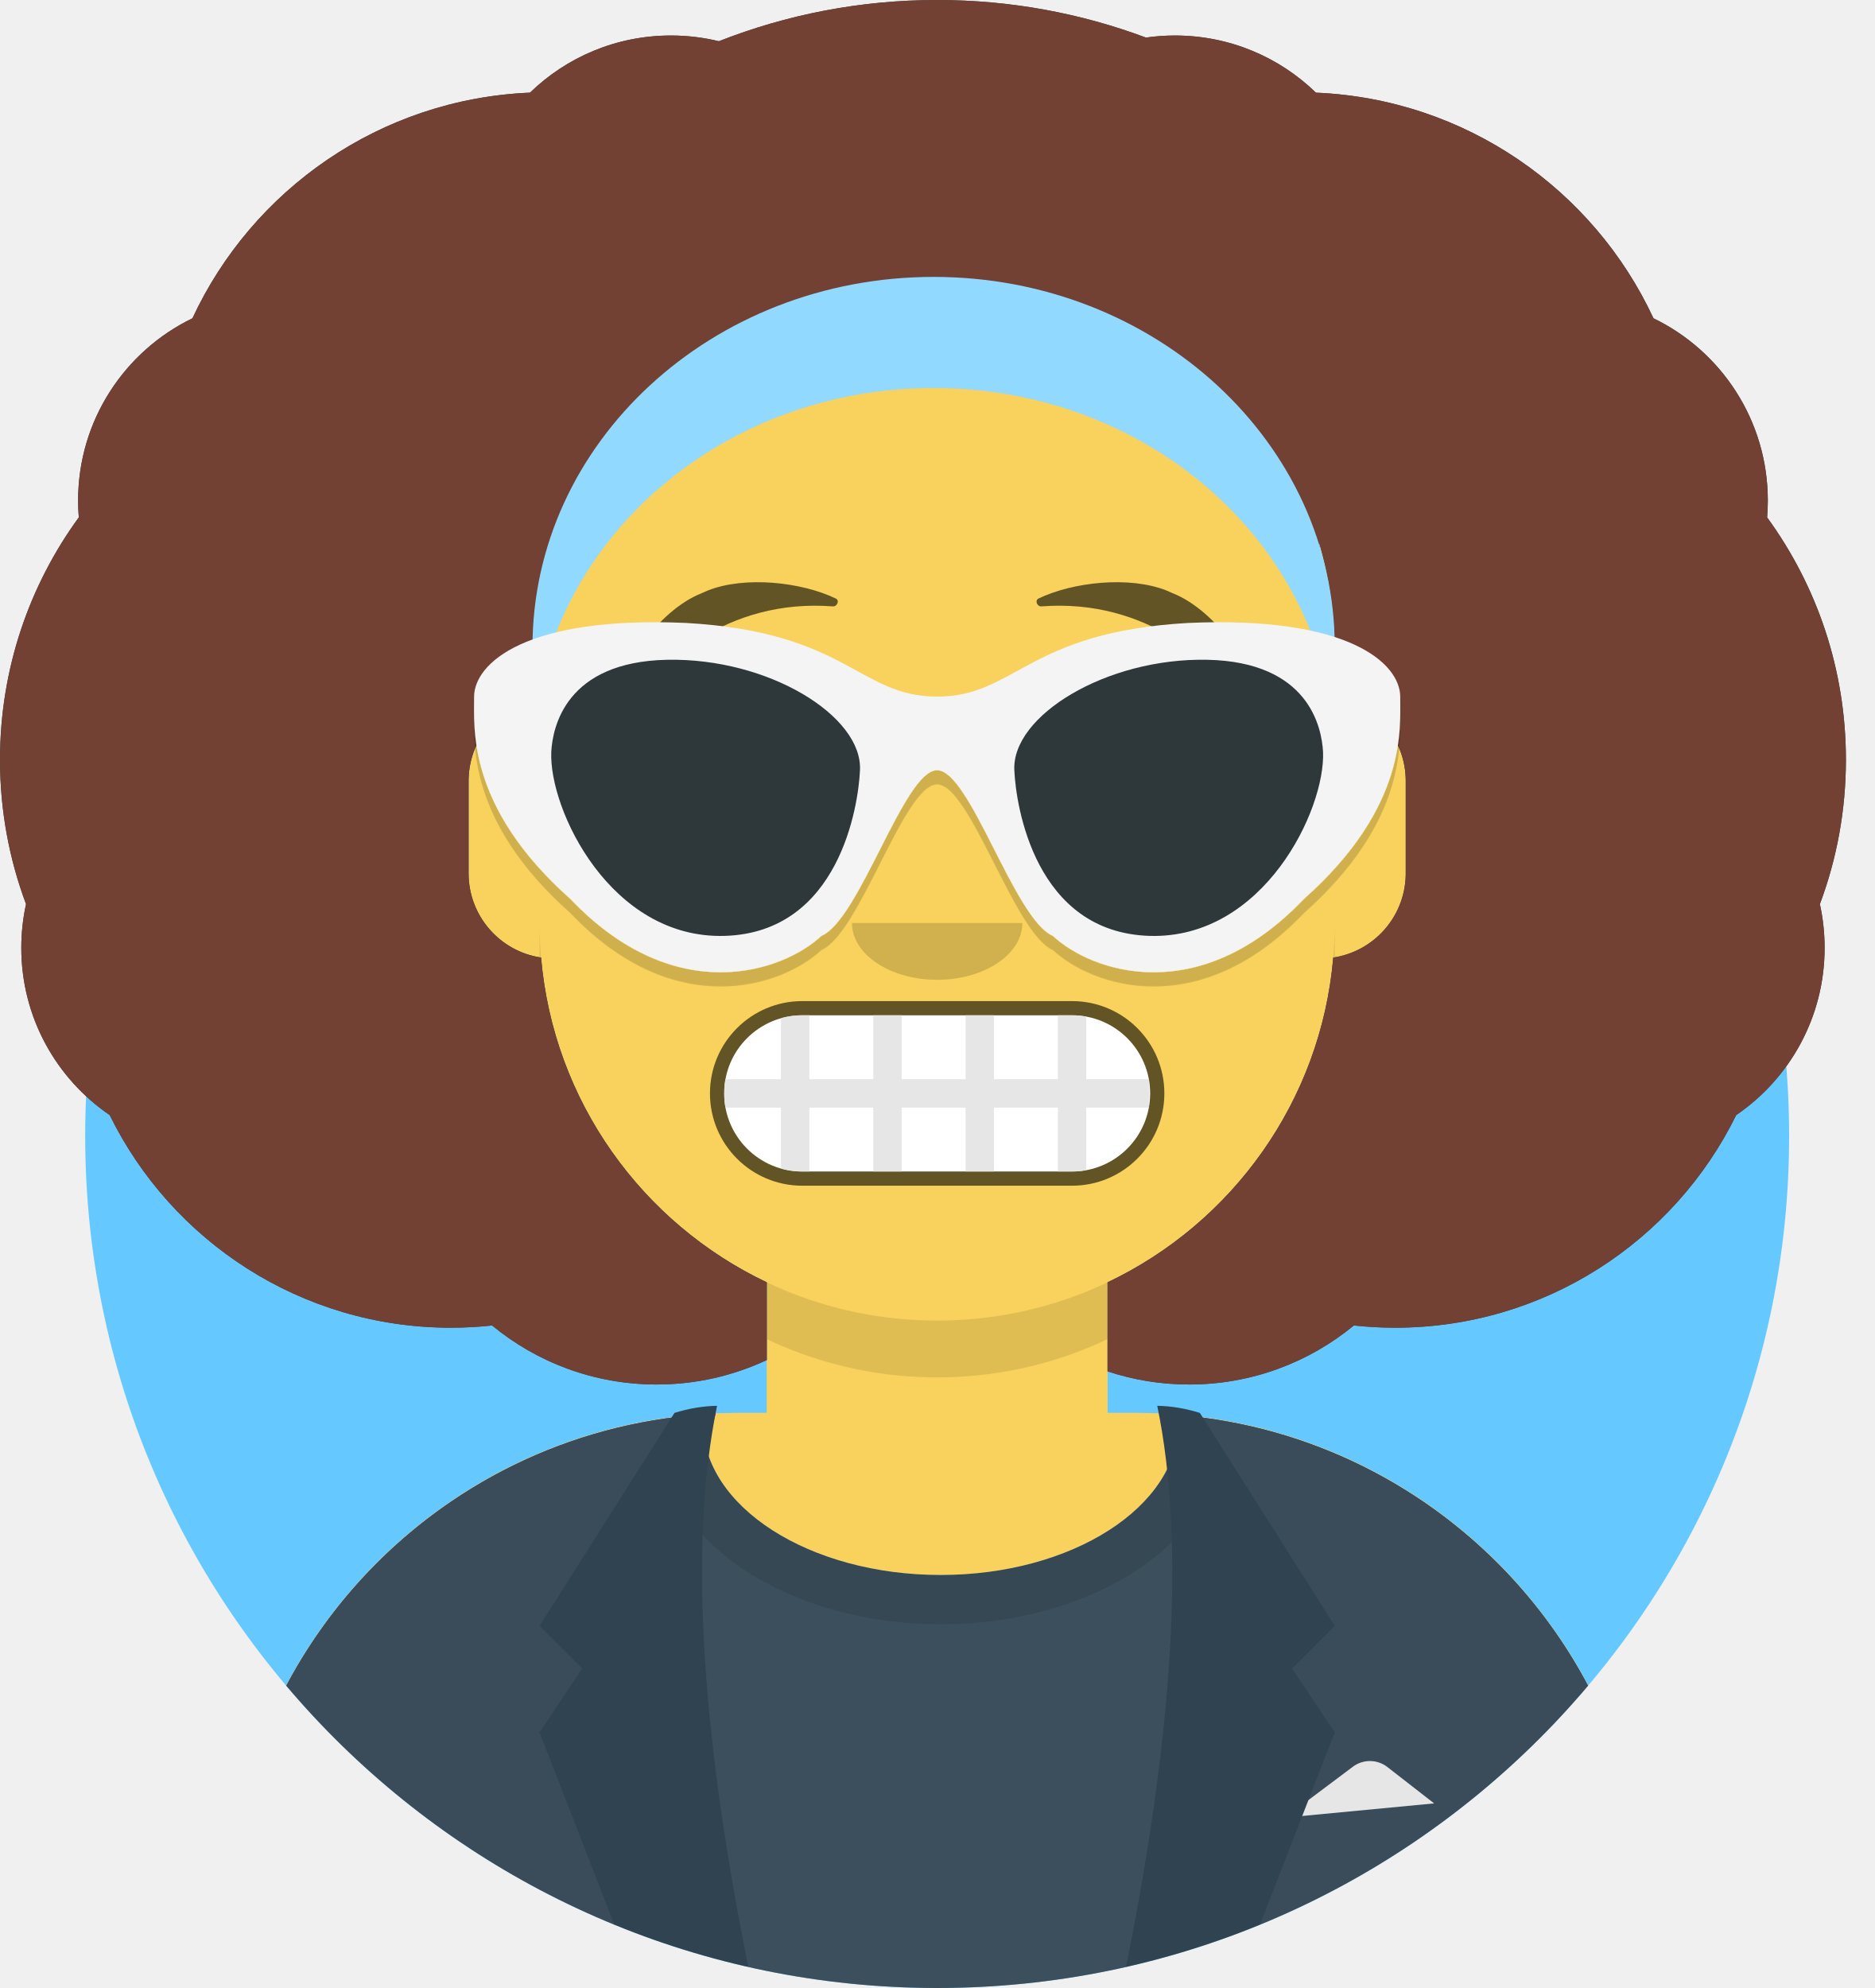
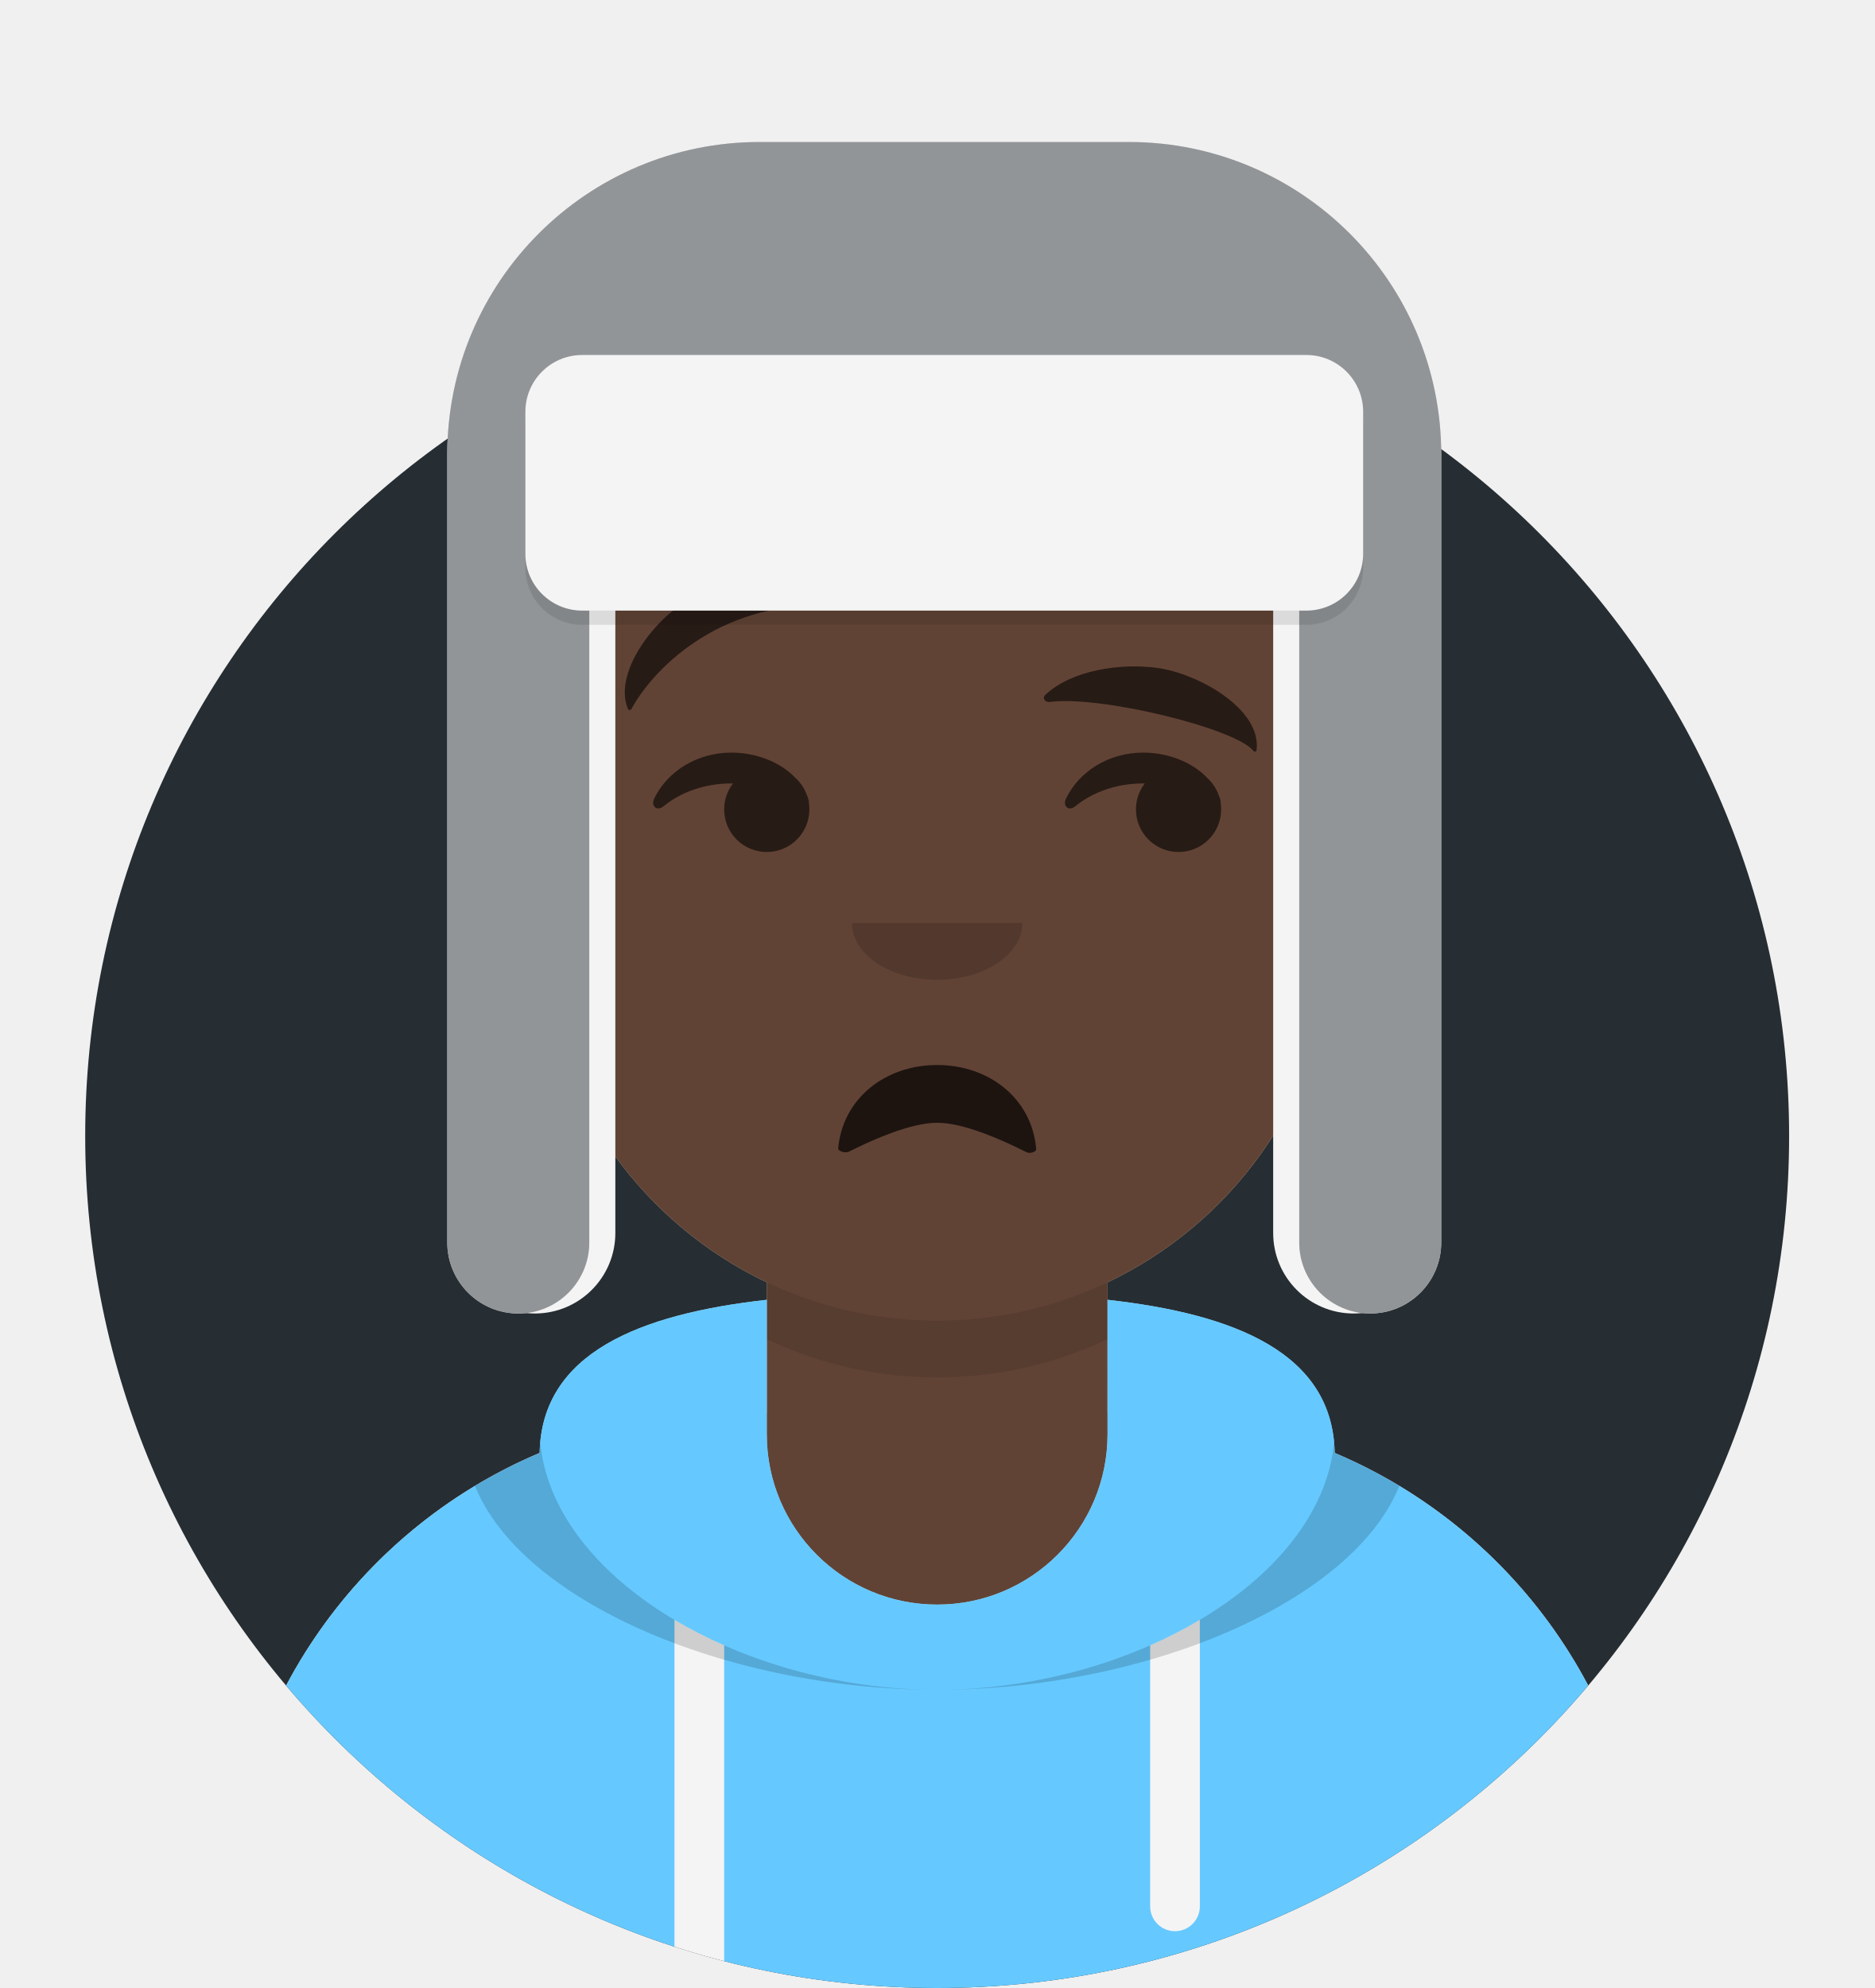
<svg xmlns="http://www.w3.org/2000/svg" xmlns:xlink="http://www.w3.org/1999/xlink" width="264px" height="280px" viewBox="0 0 264 280" version="1.1">
  <defs>
    <circle id="circle_path-1" cx="120" cy="120" r="120" />
    <path d="M-3.19744231e-14,160 L-3.19744231e-14,-1.42108547e-14 L264,-1.42108547e-14 L264,160 L252,160 C252,226.274 198.274,280 132,280 C65.726,280 12,226.274 12,160 L12,160 L-3.19744231e-14,160 Z" id="circle_path-3" />
    <path d="M100,0 C130.928,-5.68137151e-15 156,25.072 156,56 L156.001,62.166 C161.676,63.119 166,68.054 166,74 L166,88 C166,94.052 161.519,99.058 155.694,99.881 C153.628,119.686 141.238,136.422 124.001,144.61 L124,163 L128,163 C167.765,163 200,195.235 200,235 L200,244 L0,244 L0,235 C-4.86974701e-15,195.235 32.235,163 72,163 L76,163 L76,144.611 C58.763,136.422 46.372,119.687 44.305,99.881 C38.481,99.058 34,94.052 34,88 L34,74 C34,68.054 38.325,63.118 44,62.166 L44,56 C44,25.072 69.072,5.68137151e-15 100,0 Z" id="circle_path-5" />
    <path d="M83,36.348 C83,52.629 105.162,65.828 132.5,65.828 C159.838,65.828 182,52.629 182,36.348 C182,34.985 181.845,33.645 181.544,32.331 C210.784,41.488 232,68.792 232,101.052 L232,110 L32,110 L32,101.052 C32,68.397 53.739,40.82 83.534,32.002 C83.182,33.421 83,34.871 83,36.348 Z" id="circle_path-7" />
    <rect id="circle_path-9" x="0" y="0" width="264" height="280" />
    <path d="M74,0 C114.869,0 148,33.131 148,74 L148,84.148 L148,197.608 C135.525,187.237 119.491,181 102,181 L102,181 L98,181 L98,162.611 C115.531,154.283 128.048,137.115 129.791,116.867 C135.569,116.002 140,111.019 140,105 L140,105 L140,92 C140,87.354 137.359,83.324 133.497,81.33 C132.724,81.05 131.952,80.748 131.181,80.426 C130.795,80.32 130.401,80.233 130,80.166 L130,80.166 L130,79.917 C117.224,74.234 104.878,63.071 96.11,47.885 C93.175,42.801 90.831,37.595 89.066,32.397 C80.431,42.941 67.745,53.602 52.342,62.495 C42.778,68.017 33.147,72.291 24,75.266 L24,137.247 C29.602,148.318 38.773,157.278 50,162.611 L50,162.611 L50,181 L46,181 C38.327,181 30.935,182.2 24,184.423 L24,230 C24,244.106 13.569,255.776 0,257.716 L0,74 C0,33.131 33.131,0 74,0 Z" id="circle_path-11" />
  </defs>
  <g id="circle_Avataaar/Circle" stroke="none" stroke-width="1" fill="none" fill-rule="evenodd">
    <g id="circle_Circle" transform="translate(12, 40)">
      <mask id="circle_mask-2" fill="white">
        <use xlink:href="#circle_path-1" />
      </mask>
-       <use id="circle_Background-Color" fill="#65C9FF" xlink:href="#circle_path-1" />
+       <use id="circle_Background-Color" fill="#262E33" xlink:href="#circle_path-1" />
      <g id="circle_Fabric-Color" mask="url(#circle_mask-2)" fill="">
        <rect id="circle_🖍Color" x="0" y="0" width="240" height="240" />
      </g>
    </g>
    <mask id="circle_mask-4" fill="white">
      <use xlink:href="#circle_path-3" />
    </mask>
    <g id="circle_Mask" />
    <g id="circle_Avataaar" mask="url(#circle_mask-4)">
      <g id="circle_Body" transform="translate(32, 36)">
        <mask id="circle_mask-6" fill="white">
          <use xlink:href="#circle_path-5" />
        </mask>
        <use fill="#D0C6AC" xlink:href="#circle_path-5" />
-         <g id="circle_Skin-Color" mask="url(#circle_mask-6)" fill="#F8D25C">
+         <g id="circle_Skin-Color" mask="url(#circle_mask-6)" fill="#614335">
          <g transform="translate(-32, 0)" id="circle_Color">
            <rect x="0" y="0" width="264" height="244" />
          </g>
        </g>
        <path d="M44,94 C44,124.928 69.072,150 100,150 C130.928,150 156,124.928 156,94 L156,94 L156,102 C156,132.928 130.928,158 100,158 C69.072,158 44,132.928 44,102 Z" id="circle_Neck-Shadow" fill-opacity="0.1" fill="#000000" mask="url(#circle_mask-6)" />
      </g>
      <g id="circle_Clothing" transform="translate(0, 170)">
        <defs>
-           <path d="M67,1.348 C67,13.211 81.998,22.828 100.5,22.828 C119.002,22.828 134,13.211 134,1.348 C134,0.995 133.987,0.644 133.96,0.295 C170.936,3.325 200,34.294 200,72.052 L200,81 L0,81 L0,72.052 C-4.66584974e-15,33.952 29.593,2.764 67.047,0.219 C67.015,0.595 67,0.97 67,1.348 Z" id="blazer_shirt_path-1" />
+           <path d="M187.997,34.742 L187.995,34.645 C213.853,45.567 232,71.164 232,100.999 L232,110 L32,110 L32,100.999 C32,71.164 50.147,45.567 76.006,34.644 C76.282,20.552 90.082,15.076 108,13.071 L108,32 C108,45.255 118.745,56 132,56 C145.255,56 156,45.255 156,32 L156,32 L156.001,13.071 C173.96,15.081 187.783,20.577 187.997,34.742 Z" id="hoodie_path-1" />
        </defs>
-         <g id="blazer_shirt_Clothing/Blazer-+-Shirt" stroke="none" stroke-width="1" fill="none" fill-rule="evenodd">
-           <g id="blazer_shirt_Shirt" transform="translate(32, 29)">
-             <mask id="blazer_shirt_mask-2" fill="white">
-               <use xlink:href="#blazer_shirt_path-1" />
-             </mask>
-             <use id="blazer_shirt_Clothes" fill="#E6E6E6" xlink:href="#blazer_shirt_path-1" />
-             <g id="blazer_shirt_Fabric-Color" mask="url(#blazer_shirt_mask-2)" fill="#3C4F5C">
-               <g transform="translate(-32, -29)" id="blazer_shirt_🖍Color">
-                 <rect x="0" y="0" width="264" height="110" />
-               </g>
-             </g>
-             <g id="blazer_shirt_Shadowy" opacity="0.6" mask="url(#blazer_shirt_mask-2)" fill="#000000" fill-opacity="0.16">
-               <g transform="translate(60, -25)" id="blazer_shirt_Hola-👋🏼">
-                 <ellipse cx="40.5" cy="27.848" rx="39.635" ry="26.914" />
-               </g>
-             </g>
+         <g id="hoodie_Clothing/Hoodie" stroke="none" stroke-width="1" fill="none" fill-rule="evenodd">
+           <mask id="hoodie_mask-2" fill="white">
+             <use xlink:href="#hoodie_path-1" />
+           </mask>
+           <use id="hoodie_Hoodie" fill="#B7C1DB" xlink:href="#hoodie_path-1" />
+           <g id="hoodie_Fabric-Color" mask="url(#hoodie_mask-2)" fill="#65C9FF">
+             <rect id="hoodie_🖍Color" x="0" y="0" width="264" height="110" />
          </g>
-           <g id="blazer_shirt_Blazer" transform="translate(32, 28)">
-             <path d="M64,40.5 C64,55.709 65.961,69.921 69.362,82.001 L0,82 L0,73.052 C-4.73779789e-15,34.365 30.512,2.804 68.785,1.122 C65.74,12.731 64,26.173 64,40.5 Z M200,73.052 L200,82 L131.638,82.001 C135.039,69.921 137,55.709 137,40.5 C137,26.194 135.265,12.771 132.229,1.174 C170.025,3.363 200,34.707 200,73.052 Z" id="blazer_shirt_Saco" fill="#3A4C5A" />
-             <path d="M149,58 L158.556,50.833 C159.999,49.751 161.988,49.768 163.412,50.876 L170,56 L170,56 L149,58 Z" id="blazer_shirt_Pocket-hanky" fill="#E6E6E6" />
-             <path d="M69,0 C65,19.333 66.667,46.667 74,82 L58,82 L44,46 L50,37 L44,31 L63,1 C65.028,0.369 67.028,0.036 69,0 Z" id="blazer_shirt_Wing" fill="#2F4351" />
-             <path d="M151,0 C147,19.333 148.667,46.667 156,82 L140,82 L126,46 L132,37 L126,31 L145,1 C147.028,0.369 149.028,0.036 151,0 Z" id="blazer_shirt_Wing" fill="#2F4351" transform="translate(141, 41) scale(-1, 1) translate(-141, -41) " />
-           </g>
+           <path d="M102,61.739 L102,110 L95,110 L94.999,58.15 C97.203,59.46 99.546,60.661 102,61.739 Z M169.001,58.149 L169,98.5 C169,100.433 167.433,102 165.5,102 C163.567,102 162,100.433 162,98.5 L162.001,61.738 C164.455,60.66 166.798,59.459 169.001,58.149 Z" id="hoodie_Straps" fill="#F4F4F4" mask="url(#hoodie_mask-2)" />
+           <path d="M132,68 L130.996,67.995 C97.88,67.68 65.5,51.823 65.5,32.308 C65.5,21.243 75.909,15.571 90.959,12.725 C81.875,16.075 76,21.706 76,31.077 C76,51.469 103.821,68 132,68 Z M132,68 C160.179,68 188,51.469 188,31.077 C188,21.706 182.125,16.075 173.041,12.725 C188.091,15.571 198.5,21.243 198.5,32.308 C198.5,52.02 165.462,68 132,68 L132,68 Z" id="hoodie_Shadow" fill-opacity="0.16" fill="#000000" mask="url(#hoodie_mask-2)" />
        </g>
      </g>
      <g id="circle_Face" transform="translate(76, 82)" fill="#000000">
        <g id="circle_Mouth" transform="translate(2, 52)">
-           <defs>
-             <rect id="grimace_path-1" x="24" y="9" width="60" height="22" rx="11" />
-           </defs>
-           <g id="grimace_Mouth/Grimace" stroke="none" stroke-width="1" fill="none" fill-rule="evenodd">
-             <rect id="grimace_Mouth" fill-opacity="0.6" fill="#000000" x="22" y="7" width="64" height="26" rx="13" />
-             <mask id="grimace_mask-2" fill="white">
-               <use xlink:href="#grimace_path-1" />
-             </mask>
-             <use id="grimace_Mouth" fill="#FFFFFF" xlink:href="#grimace_path-1" />
-             <path d="M36,6 L35.999,17.999 L44.999,17.999 L45,6 L49,6 L48.999,17.999 L57.999,17.999 L58,6 L62,6 L61.999,17.999 L70.999,17.999 L71,6 L75,6 L74.999,17.999 L83.867,18 L83.867,22 L74.999,21.999 L75,34 L71,34 L70.999,21.999 L61.999,21.999 L62,34 L58,34 L57.999,21.999 L48.999,21.999 L49,34 L45,34 L44.999,21.999 L35.999,21.999 L36,34 L32,34 L31.999,21.999 L24,22 L24,18 L31.999,17.999 L32,6 L36,6 Z" id="grimace_Grimace-Teeth" fill="#E6E6E6" mask="url(#grimace_mask-2)" />
+           <g id="sad_Mouth/Sad" stroke="none" stroke-width="1" fill="none" fill-rule="evenodd" fill-opacity="0.7">
+             <path d="M40.058,16.654 C40.708,23.683 46.702,28.377 54,28.377 C61.342,28.377 67.363,23.627 67.953,16.529 C67.984,16.151 67.077,15.853 66.629,16.077 C61.09,18.85 56.881,20.237 54,20.237 C51.156,20.237 47.007,18.88 41.554,16.168 C41.047,15.916 40.02,16.236 40.058,16.654 Z" id="sad_Mouth" fill="#000000" transform="translate(54.00536, 22.18841) scale(1, -1) translate(-54.00536, -22.18841) " />
          </g>
        </g>
        <g id="circle_Nose" transform="translate(28, 40)" fill-opacity="0.16">
          <g id="default_Nose/Default" stroke="none" stroke-width="1" fill="none" fill-rule="evenodd" fill-opacity="0.16">
            <path d="M16,8 C16,12.418 21.373,16 28,16 L28,16 C34.627,16 40,12.418 40,8" id="default_Nose" fill="#000000" />
          </g>
        </g>
        <g id="circle_Eyes" transform="translate(0, 8)">
-           <g id="closed_Eyes/Closed-😌" stroke="none" stroke-width="1" fill="none" fill-rule="evenodd" fill-opacity="0.6">
-             <path d="M16.16,32.447 C18.007,28.649 22.164,26 26.998,26 C31.814,26 35.959,28.63 37.815,32.407 C38.367,33.529 37.582,34.447 36.791,33.767 C34.34,31.66 30.859,30.344 26.998,30.344 C23.257,30.344 19.874,31.579 17.438,33.572 C16.547,34.3 15.62,33.558 16.16,32.447 Z" id="closed_Closed-Eye" fill="#000000" transform="translate(27, 30) scale(1, -1) translate(-27, -30) " />
-             <path d="M74.16,32.447 C76.007,28.649 80.164,26 84.998,26 C89.814,26 93.959,28.63 95.815,32.407 C96.367,33.529 95.582,34.447 94.791,33.767 C92.34,31.66 88.859,30.344 84.998,30.344 C81.257,30.344 77.874,31.579 75.438,33.572 C74.547,34.3 73.62,33.558 74.16,32.447 Z" id="closed_Closed-Eye" fill="#000000" transform="translate(85, 30) scale(1, -1) translate(-85, -30) " />
+           <g id="side_Eyes/Side-😒" stroke="none" stroke-width="1" fill="none" fill-rule="evenodd" fill-opacity="0.6">
+             <path d="M26.998,16 C30.502,16 33.891,17.314 36.018,19.543 C36.764,20.217 37.341,21.076 37.676,22.049 C37.726,22.166 37.772,22.286 37.815,22.407 C37.909,22.67 37.947,22.92 37.94,23.142 C37.979,23.422 38,23.708 38,24 C38,27.314 35.314,30 32,30 C28.686,30 26,27.314 26,24 C26,22.625 26.463,21.358 27.241,20.346 C27.16,20.344 27.079,20.344 26.998,20.344 C23.257,20.344 19.874,21.579 17.438,23.572 C16.547,24.3 15.62,23.558 16.16,22.447 C18.007,18.649 22.164,16 26.998,16 Z" id="side_Eye" fill="#000000" />
+             <path d="M84.998,16 C88.502,16 91.891,17.314 94.018,19.543 C94.764,20.217 95.341,21.076 95.676,22.049 C95.726,22.166 95.772,22.286 95.815,22.407 C95.909,22.67 95.947,22.92 95.94,23.142 C95.979,23.422 96,23.708 96,24 C96,27.314 93.314,30 90,30 C86.686,30 84,27.314 84,24 C84,22.625 84.463,21.358 85.241,20.346 C85.16,20.344 85.079,20.344 84.998,20.344 C81.257,20.344 77.874,21.579 75.438,23.572 C74.547,24.3 73.62,23.558 74.16,22.447 C76.007,18.649 80.164,16 84.998,16 Z" id="side_Eye" fill="#000000" />
          </g>
        </g>
        <g id="circle_Eyebrow" fill-opacity="0.6">
-           <g id="raised_excited_natural_Eyebrow/Natural/Raised-Excited-Natural" stroke="none" stroke-width="1" fill="none" fill-rule="evenodd" fill-opacity="0.6">
-             <path d="M22.766,1.578 L23.677,1.176 C28.919,-0.905 36.865,-0.033 41.723,2.299 C42.29,2.571 41.902,3.452 41.321,3.407 C26.402,2.256 16.358,11.553 12.946,17.847 C12.845,18.034 12.539,18.055 12.464,17.881 C10.156,12.562 16.913,3.896 22.766,1.578 Z" id="raised_excited_natural_Eye-Browse-Reddit" fill="#000000" />
-             <path d="M80.766,1.578 L81.677,1.176 C86.919,-0.905 94.865,-0.033 99.723,2.299 C100.29,2.571 99.902,3.452 99.321,3.407 C84.402,2.256 74.358,11.553 70.946,17.847 C70.845,18.034 70.539,18.055 70.464,17.881 C68.156,12.562 74.913,3.896 80.766,1.578 Z" id="raised_excited_natural_Eye-Browse-Reddit" fill="#000000" transform="translate(85, 9) scale(-1, 1) translate(-85, -9) " />
+           <g id="up_down_natural_Eyebrow/Natural/Up-Down-Natural" stroke="none" stroke-width="1" fill="none" fill-rule="evenodd" fill-opacity="0.6">
+             <path d="M22.766,1.578 L23.677,1.176 C28.919,-0.905 36.865,-0.033 41.723,2.299 C42.29,2.571 41.902,3.452 41.321,3.407 C26.402,2.256 16.358,11.553 12.946,17.847 C12.845,18.034 12.539,18.055 12.464,17.881 C10.156,12.562 16.913,3.896 22.766,1.578 Z" id="up_down_natural_Eye-Browse-Reddit" fill="#000000" />
+             <path d="M86.535,12.025 C92.342,12.293 101.73,16.512 101.488,22.368 C101.48,22.56 101.199,22.644 101.061,22.497 C98.306,19.537 78.746,16.547 71.856,18.132 C71.226,18.277 70.747,17.655 71.146,17.206 C74.568,13.357 81.333,11.779 86.535,12.025 Z" id="up_down_natural_Eyebrow" fill="#000000" transform="translate(86.24651, 17.28591) rotate(5) translate(-86.24651, -17.28591) " />
          </g>
        </g>
      </g>
      <g id="circle_Top">
        <defs>
-           <path d="M133,0 C143.346,0 153.255,1.87 162.408,5.292 C163.744,5.099 165.11,5 166.5,5 C174.218,5 181.22,8.068 186.352,13.051 C207.444,13.937 225.464,26.702 233.896,44.83 C243.426,49.44 250,59.202 250,70.5 C250,71.299 249.967,72.091 249.903,72.874 C256.882,82.449 261,94.244 261,107 C261,114.157 259.704,121.012 257.333,127.342 C257.77,129.324 258,131.385 258,133.5 C258,143.289 253.065,151.926 245.546,157.057 C236.836,174.793 218.593,187 197.5,187 C195.537,187 193.599,186.894 191.691,186.688 C185.386,191.881 177.307,195 168.5,195 C164.482,195 160.616,194.351 157,193.152 L157.001,180.61 C174.531,172.282 187.048,155.114 188.791,134.867 C194.471,134.017 198.849,129.186 198.996,123.305 L199,123 L199,110 C199,104.054 194.676,99.119 189.001,98.166 L189,92 C189,86.562 188.225,81.305 186.779,76.334 L188.153,89.195 L176.813,65.195 L131.677,45.671 L101.563,56.228 L80.065,76.419 L80.019,73.816 C78.157,79.24 77.105,85.041 77.008,91.074 L77,92 L77,98.166 C71.422,99.102 67.149,103.886 67.004,109.695 L67,110 L67,123 C67,129.019 71.431,134.003 77.209,134.867 C78.952,155.115 91.47,172.284 109.001,180.611 L109.001,191.554 C104.296,193.765 99.042,195 93.5,195 C84.693,195 76.615,191.881 70.31,186.688 C68.401,186.894 66.463,187 64.5,187 C43.407,187 25.164,174.793 16.452,157.058 C8.935,151.926 4,143.289 4,133.5 C4,131.385 4.23,129.324 4.667,127.34 C2.296,121.012 1,114.157 1,107 C1,94.244 5.118,82.449 12.098,72.873 C12.033,72.091 12,71.299 12,70.5 C12,59.202 18.574,49.44 28.105,44.829 C36.536,26.702 54.556,13.937 75.648,13.049 C80.78,8.068 87.782,5 95.5,5 C97.827,5 100.09,5.279 102.255,5.805 C111.776,2.058 122.148,0 133,0 Z" id="fro_band_path-1" />
+           <path d="M96,0 C120.301,-4.46393476e-15 140,19.699 140,44 L140,54 L140,155 C140,160.523 135.523,165 130,165 C124.477,165 120,160.523 120,155 L120,54 L20,54 L20,155 C20,160.523 15.523,165 10,165 C4.477,165 6.76353751e-16,160.523 0,155 L0,44 C-2.9759565e-15,19.699 19.699,4.46393476e-15 44,0 L96,0 Z" id="winter_hat_1_path-1" />
+           <rect id="winter_hat_1_path-3" x="74" y="50" width="118" height="36" rx="8" />
+           <filter x="-0.8%" y="-2.8%" width="101.7%" height="111.1%" filterUnits="objectBoundingBox" id="winter_hat_1_filter-4">
+             <feOffset dx="0" dy="2" in="SourceAlpha" result="shadowOffsetOuter1" />
+             <feColorMatrix values="0 0 0 0 0   0 0 0 0 0   0 0 0 0 0  0 0 0 0.1 0" type="matrix" in="shadowOffsetOuter1" />
+           </filter>
        </defs>
-         <g id="fro_band_Top/Long-Hair/Fro-+-Band" transform="translate(-1, 0)" stroke="none" stroke-width="1" fill="none" fill-rule="evenodd">
-           <mask id="fro_band_mask-2" fill="white">
-             <use xlink:href="#fro_band_path-1" />
-           </mask>
-           <use id="fro_band_Hair" fill="#314756" xlink:href="#fro_band_path-1" />
-           <g id="fro_band_Hair-Color" mask="url(#fro_band_mask-2)" fill="#724133">
-             <g transform="translate(1, 0)" id="fro_band_Color">
-               <rect x="0" y="0" width="264" height="280" />
-             </g>
-           </g>
-           <path d="M132.5,39 C163.704,39 189,62.349 189,91.152 C189,93.811 188.784,96.423 188.369,98.975 C184.279,73.883 160.823,54.646 132.5,54.646 C104.176,54.646 80.72,73.883 76.631,98.975 C76.216,96.424 76,93.811 76,91.152 C76,62.349 101.296,39 132.5,39 Z" id="fro_band_Band" fill="#92D9FF" />
-           <g id="fro_band_Facial-Hair" transform="translate(49, 72)" />
-           <g id="fro_band_Accessory" transform="translate(62, 85)">
-             <defs>
-               <filter x="-3.0%" y="-8.0%" width="106.1%" height="116.0%" filterUnits="objectBoundingBox" id="kurt_filter-1">
-                 <feOffset dx="0" dy="2" in="SourceAlpha" result="shadowOffsetOuter1" />
-                 <feColorMatrix values="0 0 0 0 0   0 0 0 0 0   0 0 0 0 0  0 0 0 0.16 0" type="matrix" in="shadowOffsetOuter1" result="shadowMatrixOuter1" />
-                 <feMerge>
-                   <feMergeNode in="shadowMatrixOuter1" />
-                   <feMergeNode in="SourceGraphic" />
-                 </feMerge>
-               </filter>
-             </defs>
-             <g id="kurt_Top/_Resources/Kurt" stroke="none" stroke-width="1" fill="none" fill-rule="evenodd">
-               <g id="kurt_Kurts" filter="url(#kurt_filter-1)" transform="translate(5, 2)" fill-rule="nonzero">
-                 <path d="M66,11.111 C54.963,11.111 53.371,2.027 30.671,0.741 C7.986,-0.283 0.815,6.449 0.776,11.111 C0.813,15.404 -0.352,26.561 14.365,39.63 C29.137,55.142 44.27,49.882 49.694,44.815 C55.135,42.473 61.34,21.46 66,21.481 C70.66,21.503 76.865,42.473 82.306,44.815 C87.73,49.882 102.863,55.142 117.635,39.63 C132.352,26.561 131.187,15.404 131.224,11.111 C131.185,6.449 124.014,-0.283 101.329,0.741 C78.629,2.027 77.037,11.111 66,11.111 Z" id="kurt_It!" fill="#F4F4F4" />
-                 <path d="M55.129,21.481 C55.51,13.823 42.216,5.642 27.953,5.926 C13.697,6.225 11.842,15.379 11.647,18.889 C11.298,27.022 20.014,45.304 36.106,44.815 C52.197,44.306 54.909,26.534 55.129,21.481 Z" id="kurt_Did" fill="#2F383B" />
-                 <path d="M120.353,21.481 C120.734,13.823 107.439,5.642 93.176,5.926 C78.921,6.225 77.065,15.379 76.871,18.889 C76.522,27.022 85.238,45.304 101.329,44.815 C117.421,44.306 120.133,26.534 120.353,21.481 Z" id="kurt_Courtney" fill="#2F383B" transform="translate(98.61177, 25.37037) scale(-1, 1) translate(-98.61177, -25.37037) " />
+         <g id="winter_hat_1_Facial-Hair" transform="translate(49, 72)" />
+         <g id="winter_hat_1_Top/Accessories/Winter-Hat-1" stroke="none" stroke-width="1" fill="none" fill-rule="evenodd">
+           <g id="winter_hat_1_hat" transform="translate(63, 20)">
+             <path d="M23.671,48 L23.671,153.664 C23.671,159.925 18.596,165 12.336,165 C6.075,165 1,159.925 1,153.664 L1,48 L23.671,48 Z M139,48 L139,153.664 C139,159.925 133.925,165 127.664,165 C121.404,165 116.329,159.925 116.329,153.664 L116.329,48 L139,48 Z" id="winter_hat_1_inside" fill="#F4F4F4" />
+             <mask id="winter_hat_1_mask-2" fill="white">
+               <use xlink:href="#winter_hat_1_path-1" />
+             </mask>
+             <use id="winter_hat_1_hat-mask" fill="#D8D8D8" xlink:href="#winter_hat_1_path-1" />
+             <g id="winter_hat_1_Fabric-Color" mask="url(#winter_hat_1_mask-2)" fill="#929598">
+               <g transform="translate(-4, -1)" id="winter_hat_1_🖍Color">
+                 <rect x="0" y="0" width="149" height="172" />
              </g>
            </g>
          </g>
+           <g id="winter_hat_1_hat-front">
+             <use fill="black" fill-opacity="1" filter="url(#winter_hat_1_filter-4)" xlink:href="#winter_hat_1_path-3" />
+             <use fill="#F4F4F4" fill-rule="evenodd" xlink:href="#winter_hat_1_path-3" />
+           </g>
+           <g id="winter_hat_1_Accessory" transform="translate(62, 85)" />
        </g>
      </g>
    </g>
  </g>
</svg>
